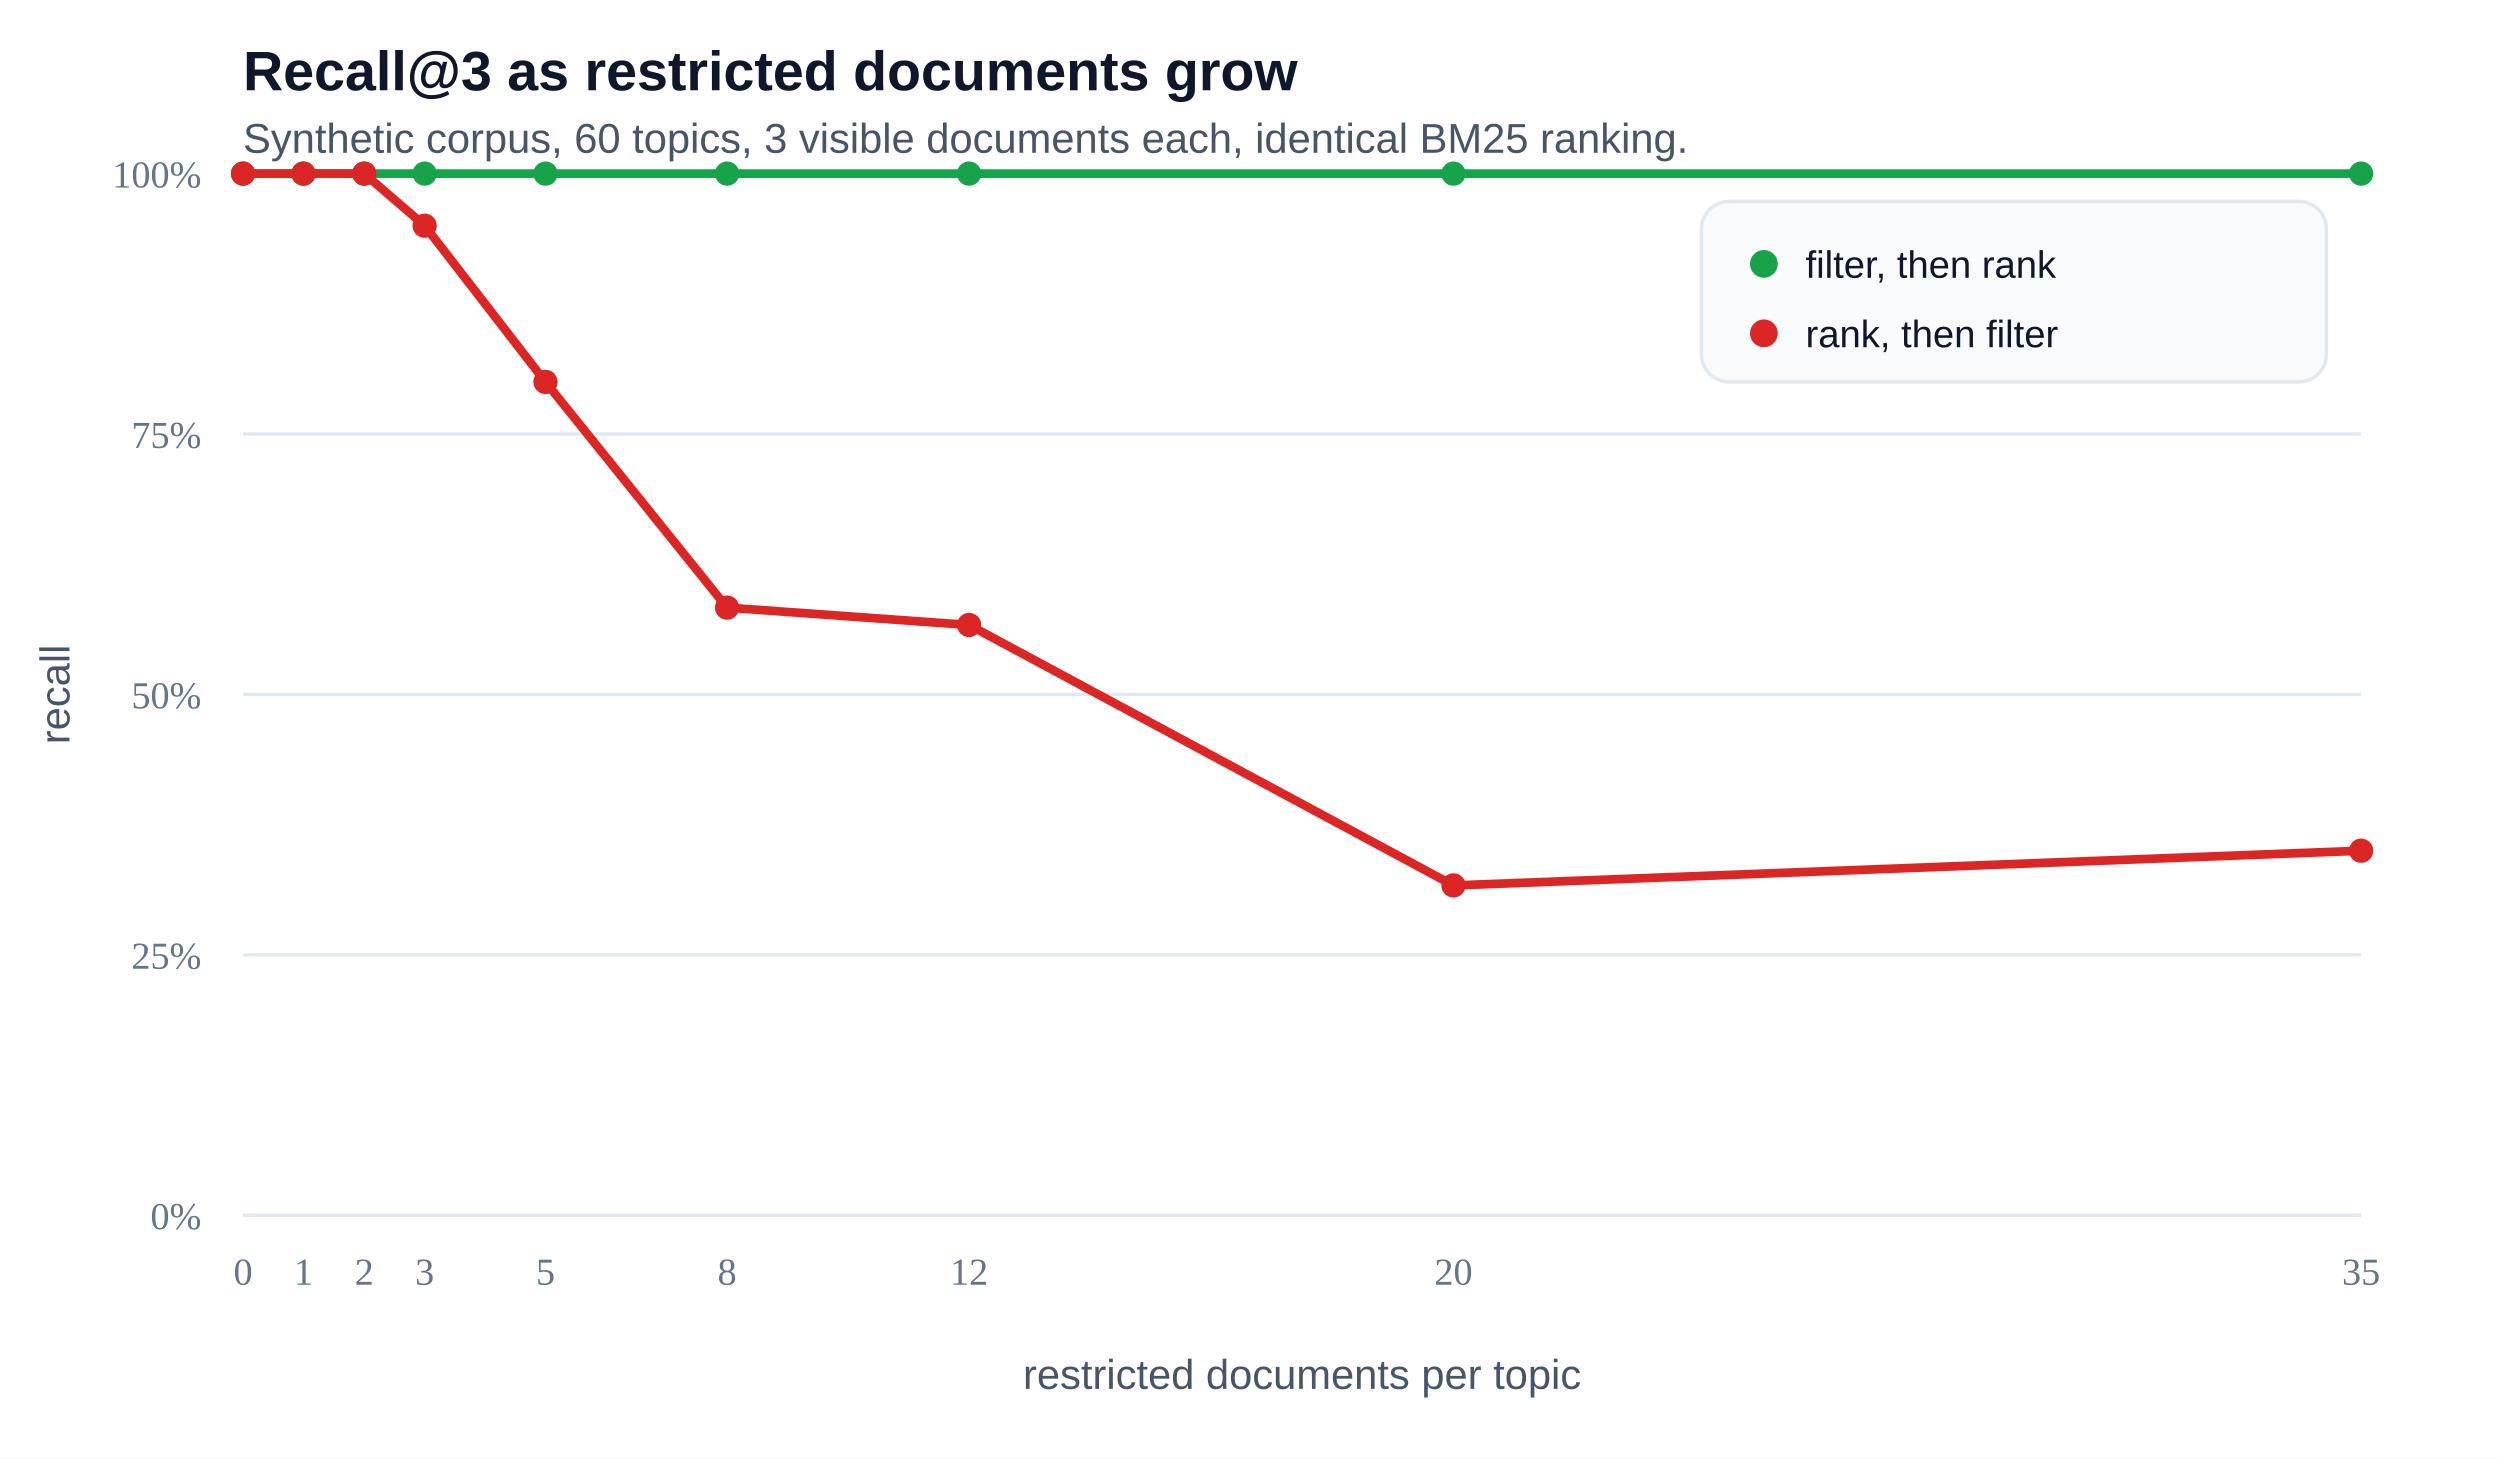
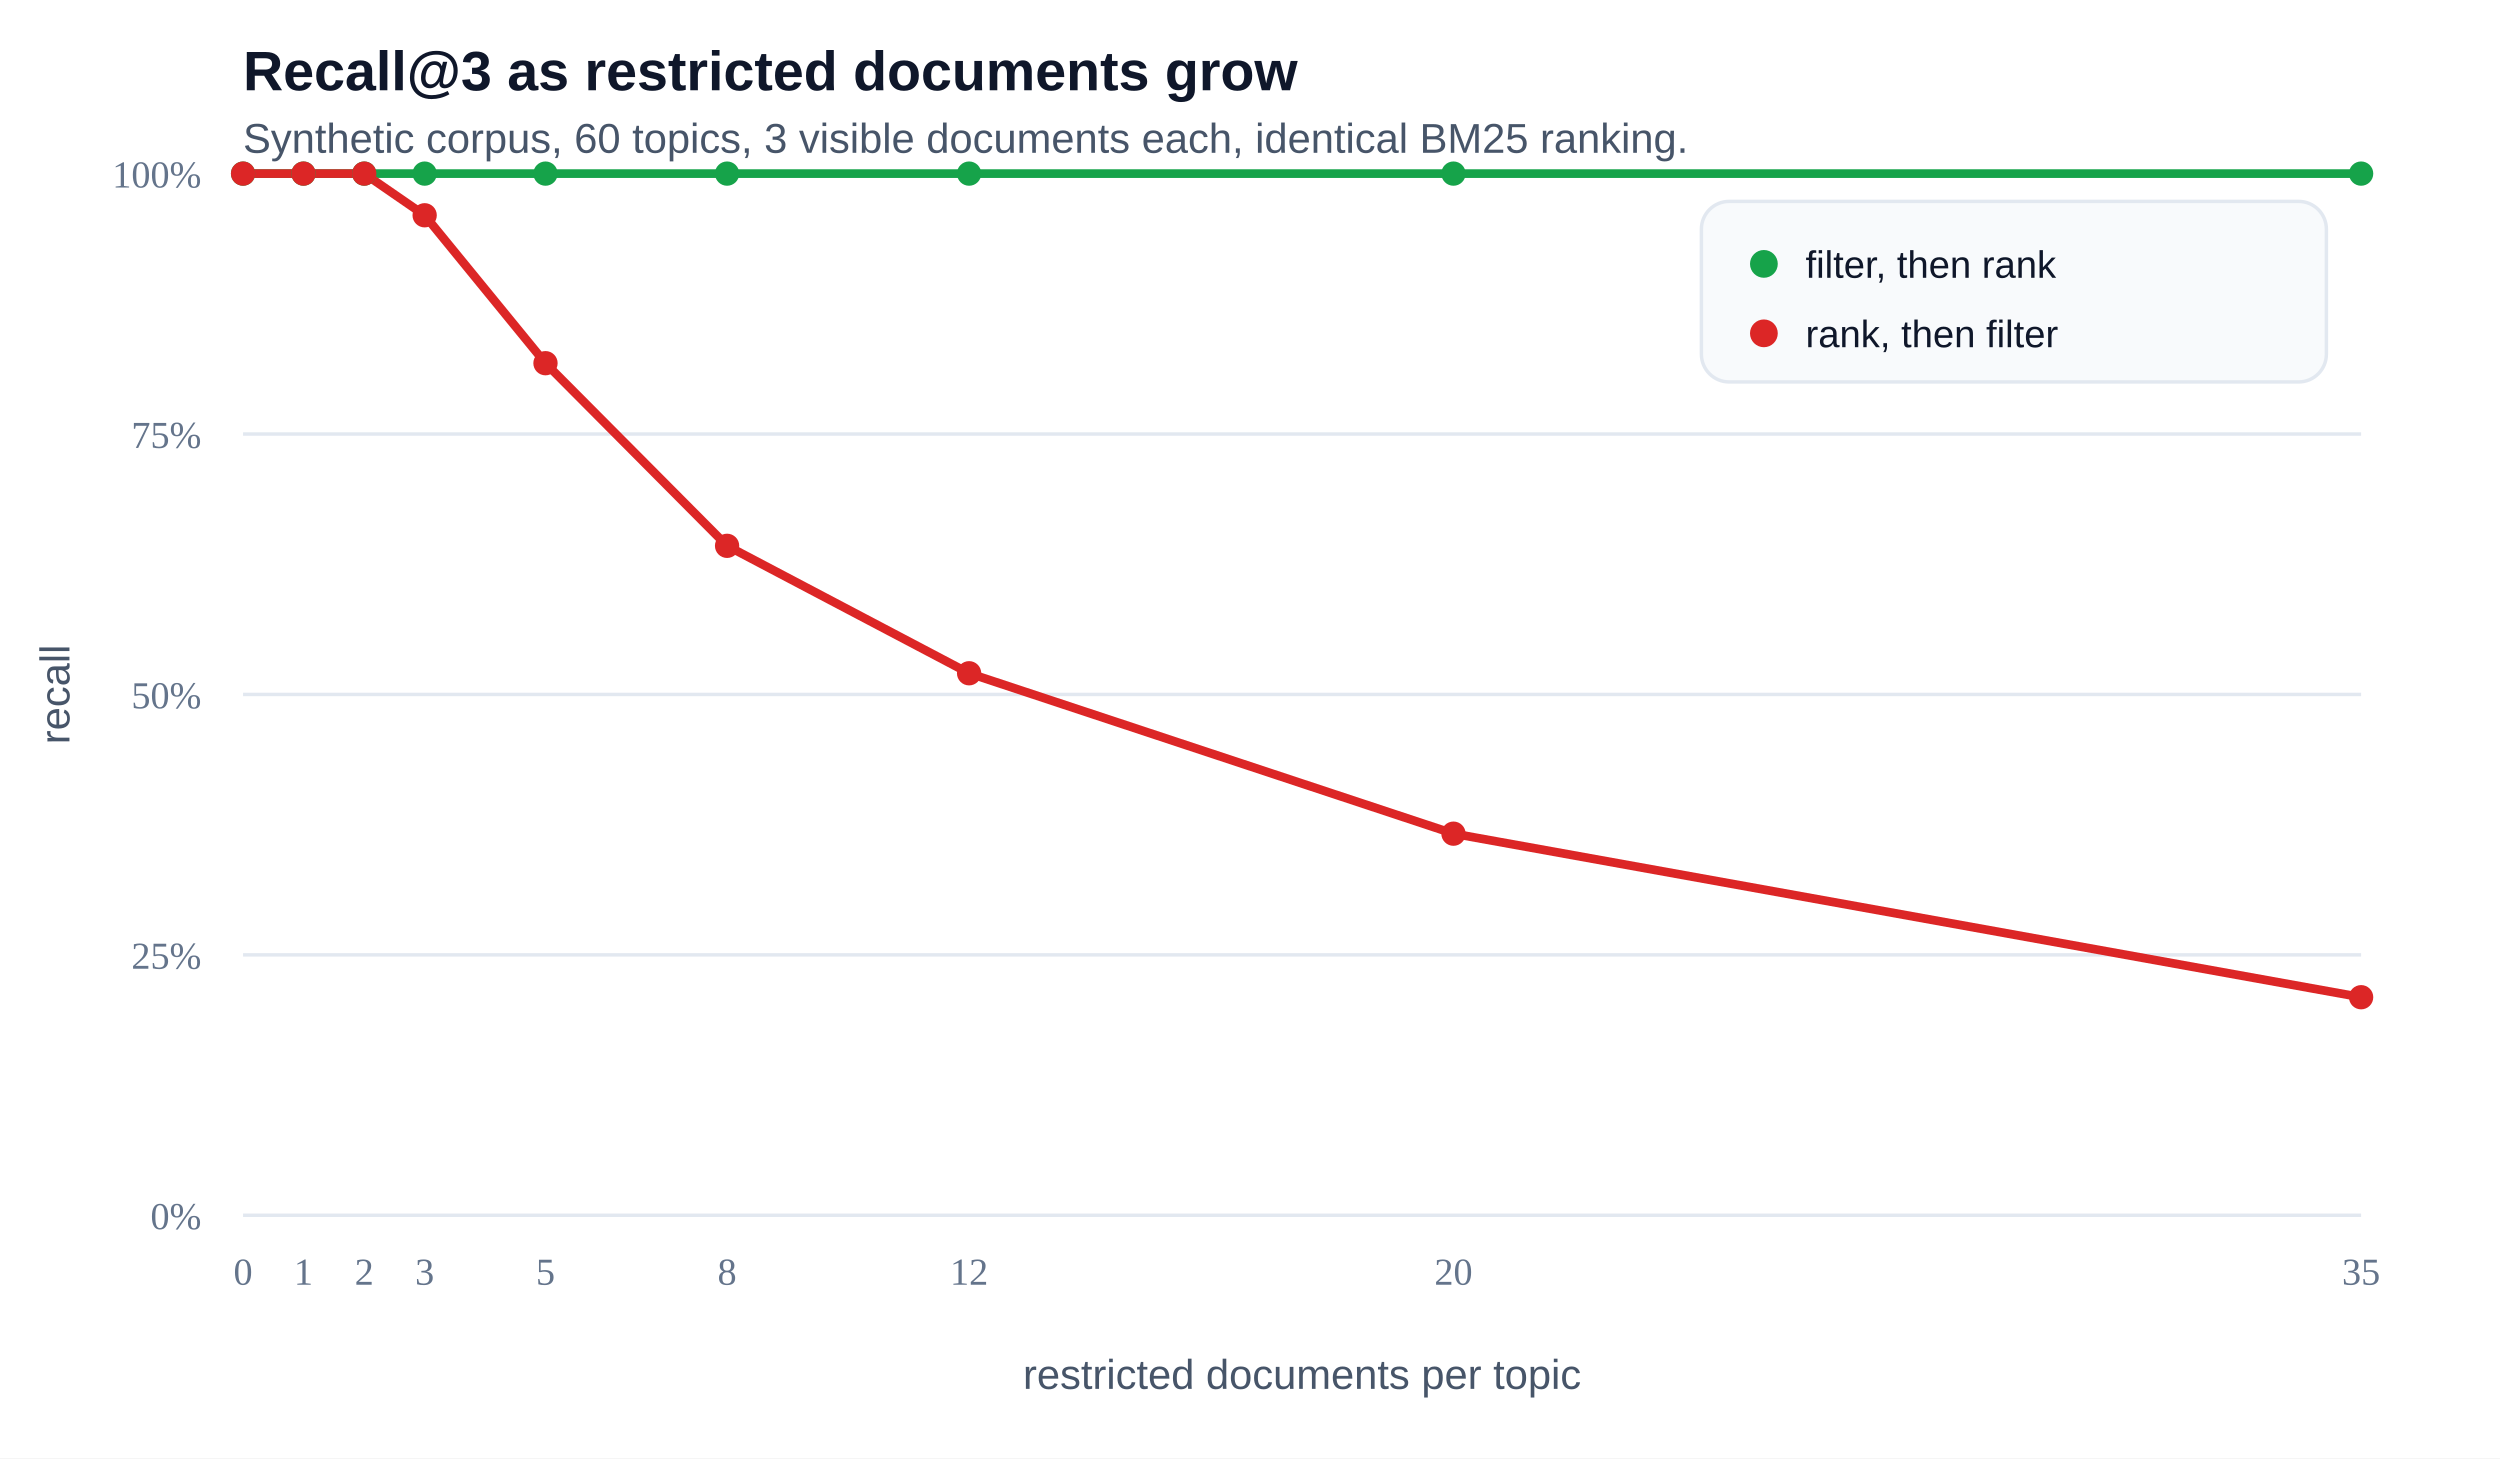
<svg xmlns="http://www.w3.org/2000/svg" viewBox="0 0 720 420" role="img" aria-labelledby="t">
  <rect width="720" height="420" fill="#ffffff" />
  <text x="70" y="26" font-family="Segoe UI, Arial, sans-serif" font-size="16" font-weight="700" fill="#0f172a">Recall@3 as restricted documents grow</text>
  <text x="70" y="44" font-family="Segoe UI, Arial, sans-serif" font-size="12" fill="#475569">Synthetic corpus, 60 topics, 3 visible documents each, identical BM25 ranking.</text>
  <line x1="70" y1="350.0" x2="680" y2="350.0" stroke="#e2e8f0" />
  <text x="58" y="354.0" text-anchor="end" font-size="11" fill="#64748b">0%</text>
  <line x1="70" y1="275.0" x2="680" y2="275.0" stroke="#e2e8f0" />
  <text x="58" y="279.0" text-anchor="end" font-size="11" fill="#64748b">25%</text>
  <line x1="70" y1="200.0" x2="680" y2="200.0" stroke="#e2e8f0" />
  <text x="58" y="204.0" text-anchor="end" font-size="11" fill="#64748b">50%</text>
  <line x1="70" y1="125.0" x2="680" y2="125.0" stroke="#e2e8f0" />
  <text x="58" y="129.0" text-anchor="end" font-size="11" fill="#64748b">75%</text>
  <line x1="70" y1="50.0" x2="680" y2="50.0" stroke="#e2e8f0" />
  <text x="58" y="54.0" text-anchor="end" font-size="11" fill="#64748b">100%</text>
  <text x="20" y="200" font-family="Segoe UI, Arial, sans-serif" font-size="12" fill="#475569" transform="rotate(-90 20 200)" text-anchor="middle">recall</text>
  <text x="375" y="400" font-family="Segoe UI, Arial, sans-serif" font-size="12" fill="#475569" text-anchor="middle">restricted documents per topic</text>
  <polyline points="70.0,50.0 87.4,50.0 104.9,50.0 122.3,50.0 157.1,50.0 209.4,50.0 279.1,50.0 418.6,50.0 680.0,50.0" fill="none" stroke="#16a34a" stroke-width="2.5" />
-   <polyline points="70.0,50.0 87.4,50.0 104.9,50.0 122.3,65.0 157.1,110.0 209.4,175.0 279.1,180.0 418.6,255.0 680.0,245.0" fill="none" stroke="#dc2626" stroke-width="2.5" />
+   <polyline points="70.0,50.0 87.4,50.0 104.9,50.0 122.3,62.0 157.1,104.6 209.4,157.2 279.1,193.9 418.6,240.1 680.0,287.2" fill="none" stroke="#dc2626" stroke-width="2.5" />
  <circle cx="70.0" cy="50.0" r="3.5" fill="#16a34a" />
  <circle cx="87.4" cy="50.0" r="3.5" fill="#16a34a" />
  <circle cx="104.9" cy="50.0" r="3.5" fill="#16a34a" />
  <circle cx="122.3" cy="50.0" r="3.5" fill="#16a34a" />
  <circle cx="157.1" cy="50.0" r="3.5" fill="#16a34a" />
  <circle cx="209.4" cy="50.0" r="3.5" fill="#16a34a" />
  <circle cx="279.1" cy="50.0" r="3.5" fill="#16a34a" />
  <circle cx="418.6" cy="50.0" r="3.5" fill="#16a34a" />
  <circle cx="680.0" cy="50.0" r="3.5" fill="#16a34a" />
  <circle cx="70.0" cy="50.0" r="3.5" fill="#dc2626" />
  <circle cx="87.4" cy="50.0" r="3.5" fill="#dc2626" />
  <circle cx="104.9" cy="50.0" r="3.5" fill="#dc2626" />
-   <circle cx="122.3" cy="65.0" r="3.5" fill="#dc2626" />
-   <circle cx="157.1" cy="110.0" r="3.5" fill="#dc2626" />
-   <circle cx="209.4" cy="175.0" r="3.5" fill="#dc2626" />
-   <circle cx="279.1" cy="180.0" r="3.5" fill="#dc2626" />
-   <circle cx="418.6" cy="255.0" r="3.5" fill="#dc2626" />
-   <circle cx="680.0" cy="245.0" r="3.5" fill="#dc2626" />
+   <circle cx="122.3" cy="62.0" r="3.5" fill="#dc2626" />
+   <circle cx="157.1" cy="104.6" r="3.5" fill="#dc2626" />
+   <circle cx="209.4" cy="157.2" r="3.5" fill="#dc2626" />
+   <circle cx="279.1" cy="193.9" r="3.5" fill="#dc2626" />
+   <circle cx="418.6" cy="240.1" r="3.5" fill="#dc2626" />
+   <circle cx="680.0" cy="287.2" r="3.5" fill="#dc2626" />
  <text x="70.0" y="370" text-anchor="middle" font-size="11" fill="#64748b">0</text>
  <text x="87.4" y="370" text-anchor="middle" font-size="11" fill="#64748b">1</text>
  <text x="104.9" y="370" text-anchor="middle" font-size="11" fill="#64748b">2</text>
  <text x="122.3" y="370" text-anchor="middle" font-size="11" fill="#64748b">3</text>
  <text x="157.1" y="370" text-anchor="middle" font-size="11" fill="#64748b">5</text>
  <text x="209.4" y="370" text-anchor="middle" font-size="11" fill="#64748b">8</text>
  <text x="279.1" y="370" text-anchor="middle" font-size="11" fill="#64748b">12</text>
  <text x="418.6" y="370" text-anchor="middle" font-size="11" fill="#64748b">20</text>
  <text x="680.0" y="370" text-anchor="middle" font-size="11" fill="#64748b">35</text>
  <rect x="490" y="58" width="180" height="52" rx="8" fill="#f8fafc" stroke="#e2e8f0" />
  <circle cx="508" cy="76" r="4" fill="#16a34a" />
  <text x="520" y="80" font-family="Segoe UI, Arial, sans-serif" font-size="11" fill="#0f172a">filter, then rank</text>
  <circle cx="508" cy="96" r="4" fill="#dc2626" />
  <text x="520" y="100" font-family="Segoe UI, Arial, sans-serif" font-size="11" fill="#0f172a">rank, then filter</text>
</svg>
